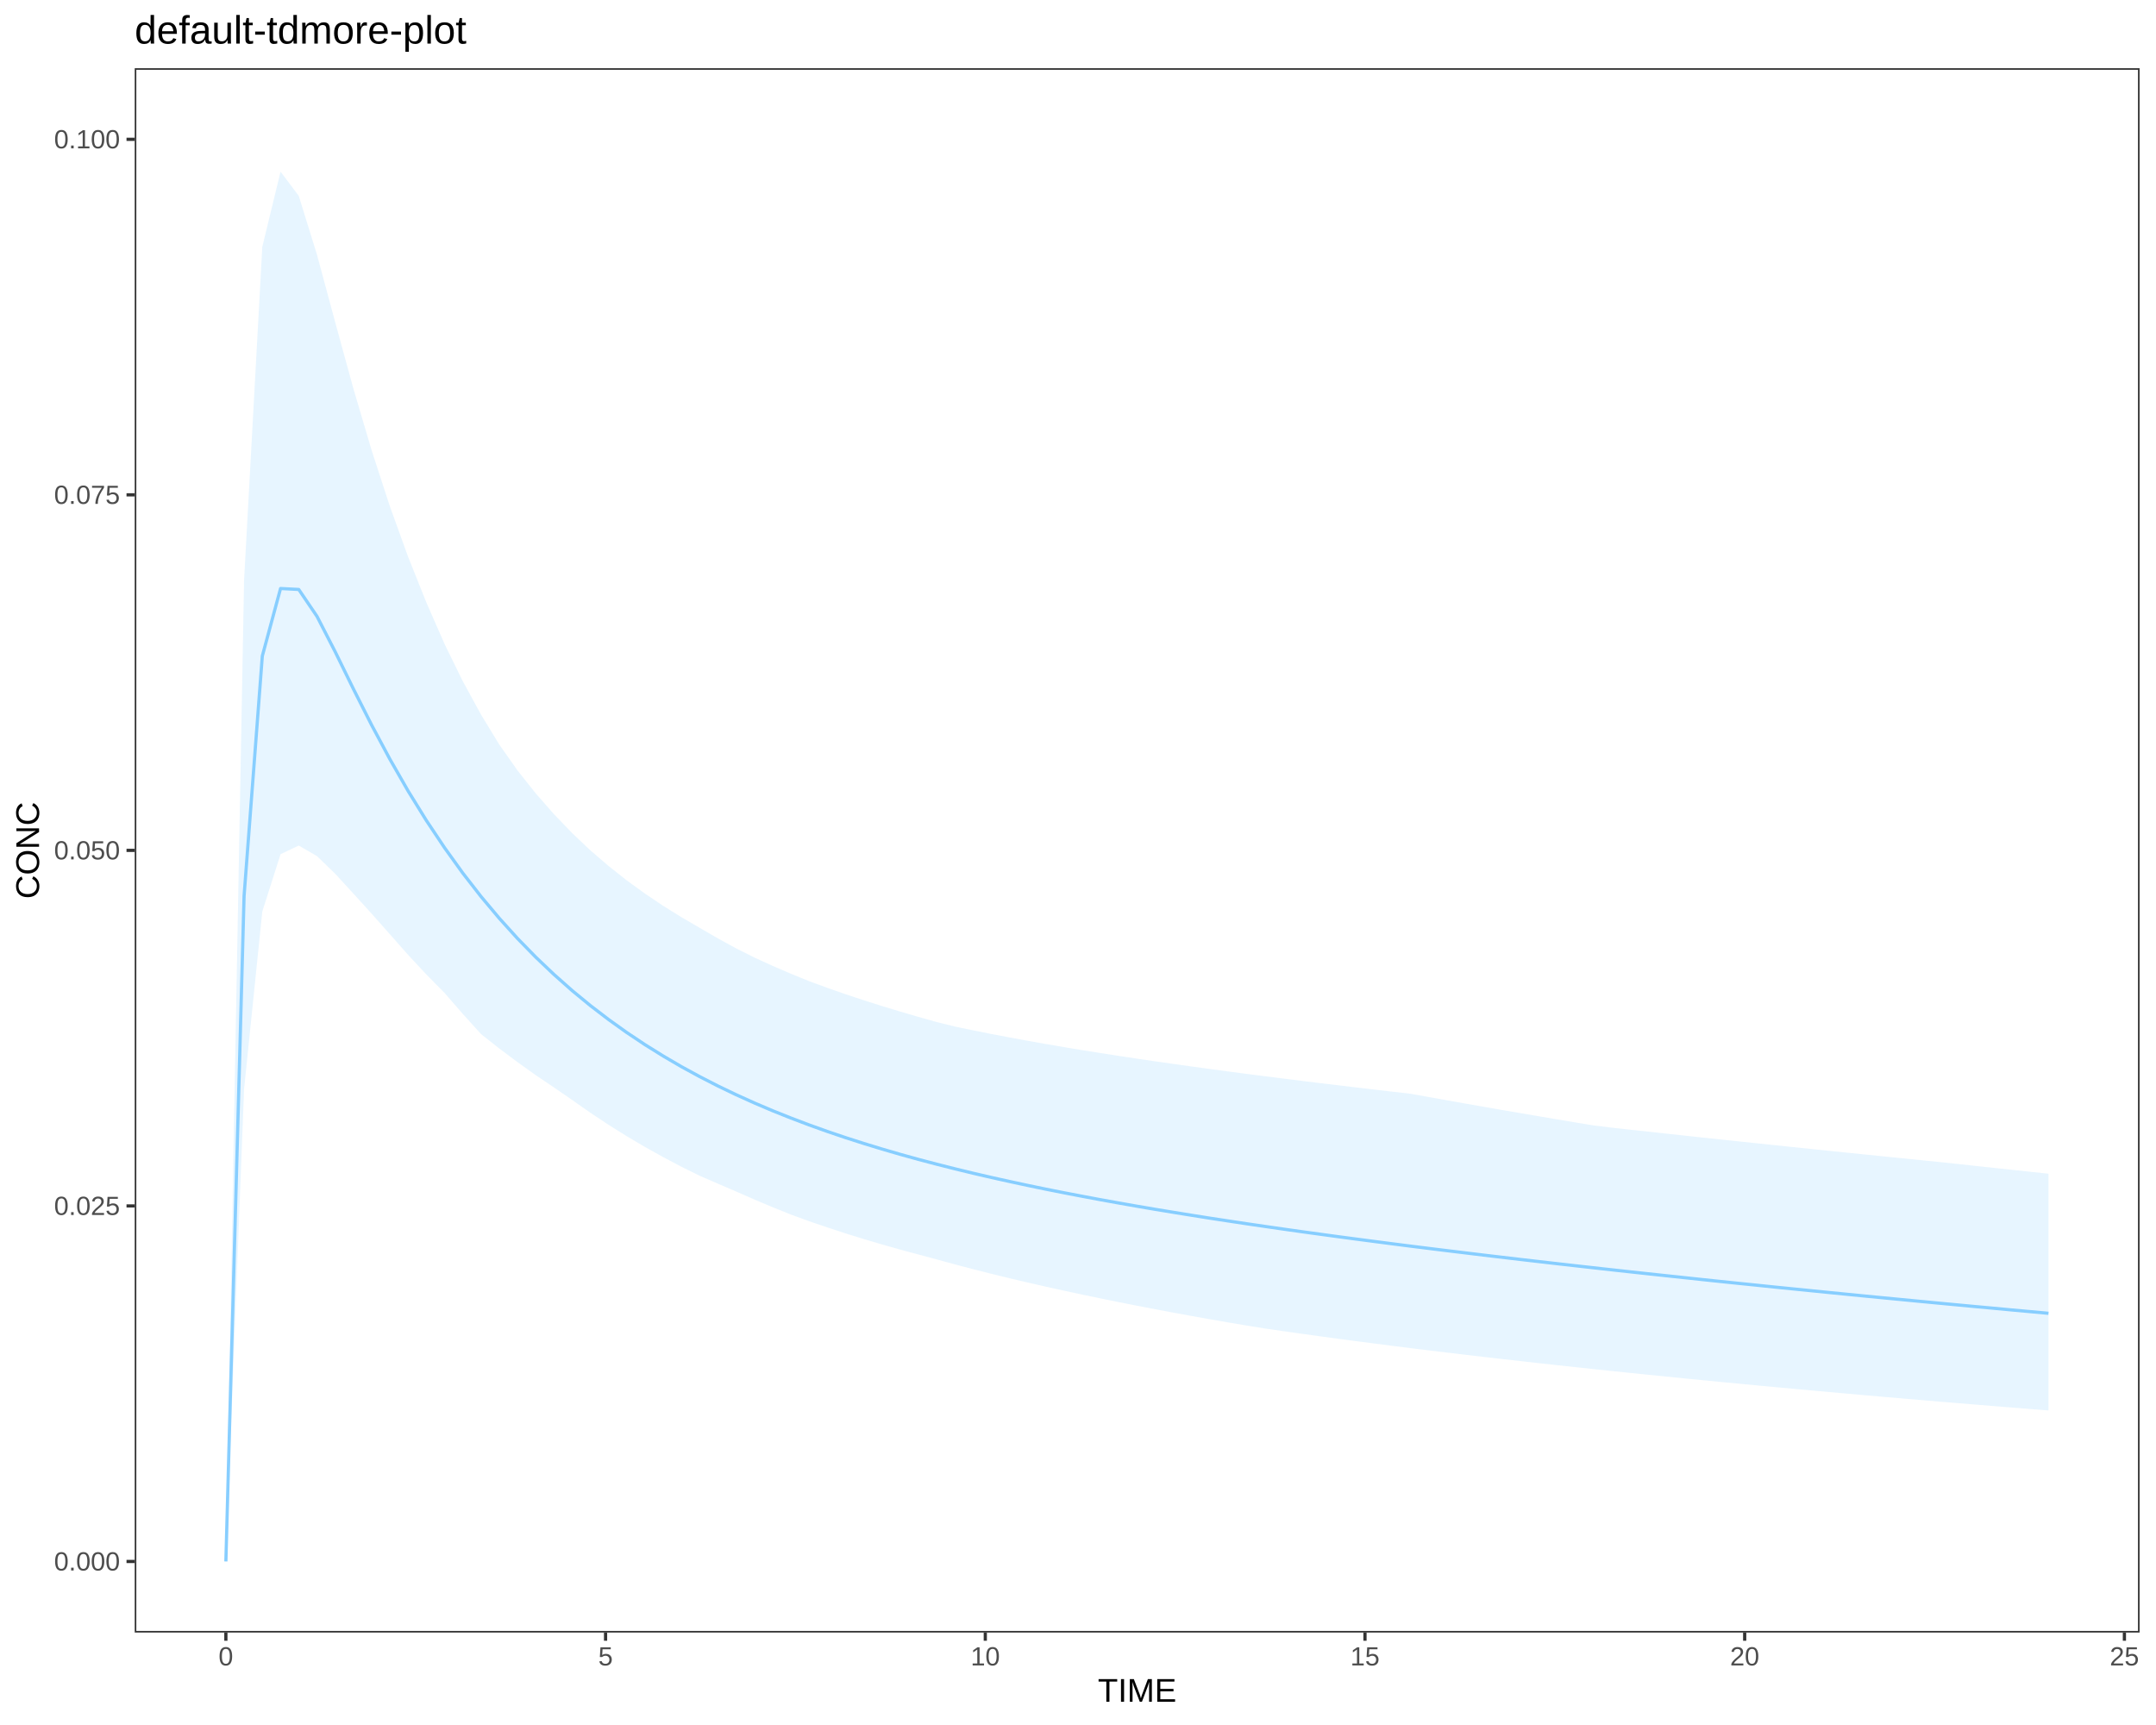
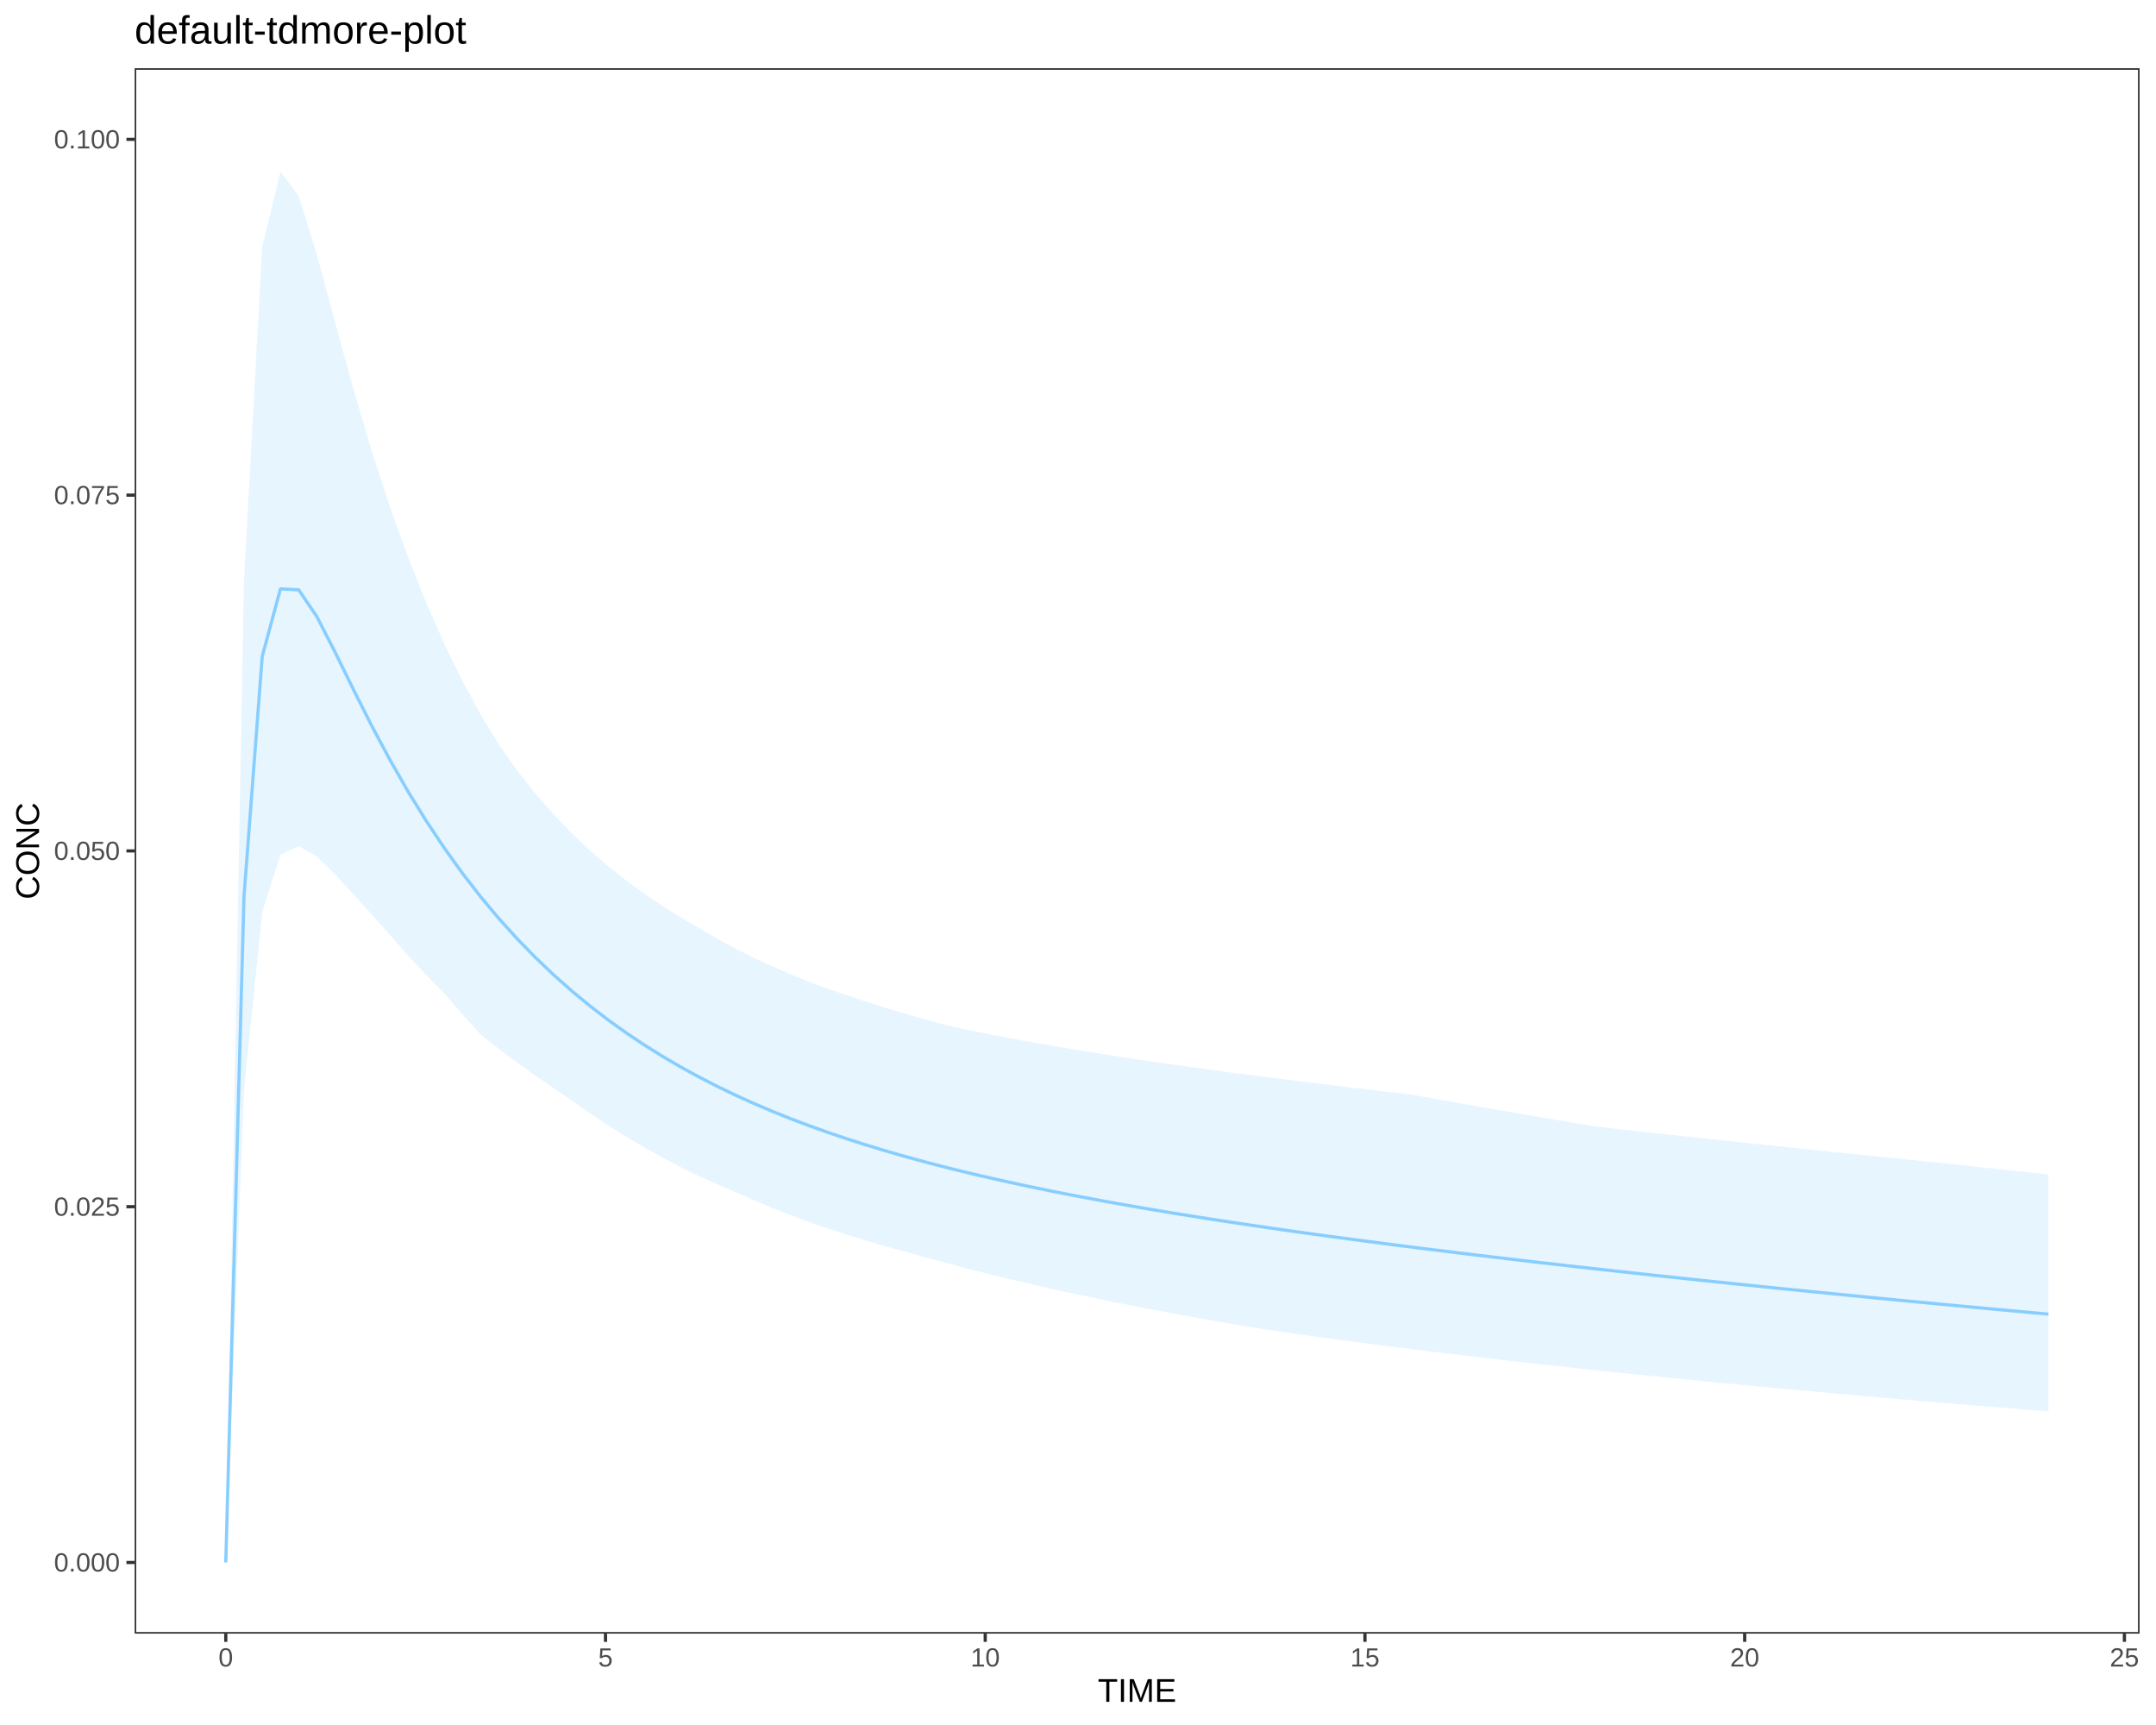
<svg xmlns="http://www.w3.org/2000/svg" viewBox="0 0 720.00 576.00">
  <defs>
    <style type="text/css">
    line, polyline, polygon, path, rect, circle {
      fill: none;
      stroke: #000000;
      stroke-linecap: round;
      stroke-linejoin: round;
      stroke-miterlimit: 10.00;
    }
  </style>
  </defs>
  <rect width="100%" height="100%" style="stroke: none; fill: #FFFFFF;" />
  <rect x="0.00" y="0.00" width="720.00" height="576.00" style="stroke-width: 1.07; stroke: #FFFFFF; fill: #FFFFFF;" />
  <defs>
-     <clipPath id="cpNDQuOTl8NzE0LjUyfDU0NS4xM3wyMi43Nw==">
-       <rect x="44.99" y="22.77" width="669.53" height="522.36" />
+     <clipPath id="cpNDQuOTZ8NzE0LjUyfDU0NS40OXwyMi43Nw==">
+       <rect x="44.96" y="22.77" width="669.56" height="522.72" />
    </clipPath>
  </defs>
-   <rect x="44.99" y="22.77" width="669.53" height="522.36" style="stroke-width: 1.07; stroke: none; fill: #FFFFFF;" clip-path="url(#cpNDQuOTl8NzE0LjUyfDU0NS4xM3wyMi43Nw==)" />
-   <polyline points="75.43,521.39 81.51,299.18 87.60,219.06 93.69,196.51 99.77,196.83 105.86,205.81 111.95,217.66 118.03,230.07 124.12,242.13 130.21,253.51 136.29,264.12 142.38,273.97 148.47,283.09 154.55,291.54 160.64,299.37 166.73,306.62 172.81,313.35 178.90,319.59 184.99,325.38 191.07,330.77 197.16,335.78 203.25,340.44 209.33,344.79 215.42,348.85 221.51,352.64 227.59,356.19 233.68,359.51 239.77,362.63 245.85,365.55 251.94,368.30 258.03,370.89 264.11,373.32 270.20,375.63 276.29,377.81 282.37,379.87 288.46,381.82 294.55,383.68 300.63,385.45 306.72,387.14 312.80,388.74 318.89,390.28 324.98,391.76 331.06,393.17 337.15,394.52 343.24,395.83 349.32,397.09 355.41,398.30 361.50,399.47 367.58,400.61 373.67,401.71 379.76,402.78 385.84,403.82 391.93,404.82 398.02,405.81 404.10,406.77 410.19,407.70 416.28,408.62 422.36,409.51 428.45,410.39 434.54,411.25 440.62,412.09 446.71,412.92 452.80,413.73 458.88,414.53 464.97,415.32 471.06,416.10 477.14,416.86 483.23,417.61 489.32,418.35 495.40,419.09 501.49,419.81 507.58,420.53 513.66,421.23 519.75,421.93 525.84,422.62 531.92,423.30 538.01,423.98 544.10,424.65 550.18,425.31 556.27,425.96 562.36,426.61 568.44,427.26 574.53,427.90 580.62,428.53 586.70,429.15 592.79,429.78 598.88,430.39 604.96,431.00 611.05,431.61 617.13,432.21 623.22,432.81 629.31,433.40 635.39,433.98 641.48,434.57 647.57,435.15 653.65,435.72 659.74,436.29 665.83,436.85 671.91,437.42 678.00,437.97 684.09,438.53 " style="stroke-width: 1.07; stroke: #87CEFF; stroke-linecap: butt;" clip-path="url(#cpNDQuOTl8NzE0LjUyfDU0NS4xM3wyMi43Nw==)" />
-   <polygon points="75.43,521.39 81.51,193.75 87.60,82.38 93.69,57.32 99.77,65.41 105.86,85.06 111.95,107.64 118.03,129.82 124.12,150.42 130.21,169.11 136.29,185.93 142.38,201.17 148.47,215.06 154.55,227.48 160.64,238.61 166.73,248.61 172.81,257.25 178.90,264.91 184.99,271.86 191.07,278.18 197.16,283.95 203.25,289.18 209.33,293.99 215.42,298.41 221.51,302.50 227.59,306.28 233.68,309.83 239.77,313.36 245.85,316.68 251.94,319.74 258.03,322.52 264.11,325.14 270.20,327.62 276.29,329.86 282.37,331.98 288.46,334.00 294.55,335.93 300.63,337.78 306.72,339.56 312.80,341.27 318.89,342.78 324.98,344.05 331.06,345.26 337.15,346.42 343.24,347.54 349.32,348.62 355.41,349.66 361.50,350.67 367.58,351.64 373.67,352.59 379.76,353.51 385.84,354.40 391.93,355.27 398.02,356.13 404.10,356.96 410.19,357.78 416.28,358.58 422.36,359.36 428.45,360.13 434.54,360.89 440.62,361.64 446.71,362.37 452.80,363.10 458.88,363.81 464.97,364.52 471.06,365.22 477.14,366.31 483.23,367.41 489.32,368.49 495.40,369.56 501.49,370.62 507.58,371.66 513.66,372.70 519.75,373.73 525.84,374.75 531.92,375.76 538.01,376.51 544.10,377.19 550.18,377.85 556.27,378.51 562.36,379.17 568.44,379.83 574.53,380.48 580.62,381.12 586.70,381.76 592.79,382.40 598.88,383.04 604.96,383.67 611.05,384.30 617.13,384.92 623.22,385.54 629.31,386.16 635.39,386.78 641.48,387.39 647.57,388.00 653.65,388.65 659.74,389.31 665.83,389.97 671.91,390.62 678.00,391.27 684.09,391.92 684.09,470.97 678.00,470.49 671.91,470.00 665.83,469.51 659.74,469.01 653.65,468.51 647.57,468.01 641.48,467.49 635.39,466.97 629.31,466.45 623.22,465.92 617.13,465.38 611.05,464.84 604.96,464.29 598.88,463.73 592.79,463.17 586.70,462.60 580.62,462.02 574.53,461.44 568.44,460.85 562.36,460.25 556.27,459.64 550.18,459.03 544.10,458.40 538.01,457.77 531.92,457.13 525.84,456.48 519.75,455.82 513.66,455.15 507.58,454.47 501.49,453.78 495.40,453.08 489.32,452.37 483.23,451.64 477.14,450.91 471.06,450.16 464.97,449.39 458.88,448.61 452.80,447.82 446.71,447.01 440.62,446.18 434.54,445.34 428.45,444.47 422.36,443.59 416.28,442.61 410.19,441.58 404.10,440.52 398.02,439.44 391.93,438.32 385.84,437.18 379.76,436.01 373.67,434.81 367.58,433.57 361.50,432.30 355.41,430.99 349.32,429.65 343.24,428.26 337.15,426.83 331.06,425.34 324.98,423.80 318.89,422.20 312.80,420.53 306.72,418.90 300.63,417.26 294.55,415.54 288.46,413.74 282.37,411.85 276.29,409.86 270.20,407.78 264.11,405.55 258.03,403.11 251.94,400.54 245.85,397.87 239.77,395.26 233.68,392.61 227.59,389.60 221.51,386.39 215.42,383.00 209.33,379.41 203.25,375.60 197.16,371.57 191.07,367.29 184.99,363.11 178.90,359.00 172.81,354.65 166.73,350.10 160.64,345.29 154.55,338.55 148.47,331.56 142.38,325.38 136.29,318.85 130.21,311.96 124.12,305.10 118.03,298.40 111.95,291.77 105.86,285.87 99.77,282.34 93.69,285.23 87.60,304.35 81.51,363.65 75.43,521.39 " style="stroke-width: 0.00; stroke: none; fill: #87CEFF; fill-opacity: 0.20;" clip-path="url(#cpNDQuOTl8NzE0LjUyfDU0NS4xM3wyMi43Nw==)" />
-   <polyline points="75.43,521.39 81.51,193.75 87.60,82.38 93.69,57.32 99.77,65.41 105.86,85.06 111.95,107.64 118.03,129.82 124.12,150.42 130.21,169.11 136.29,185.93 142.38,201.17 148.47,215.06 154.55,227.48 160.64,238.61 166.73,248.61 172.81,257.25 178.90,264.91 184.99,271.86 191.07,278.18 197.16,283.95 203.25,289.18 209.33,293.99 215.42,298.41 221.51,302.50 227.59,306.28 233.68,309.83 239.77,313.36 245.85,316.68 251.94,319.74 258.03,322.52 264.11,325.14 270.20,327.62 276.29,329.86 282.37,331.98 288.46,334.00 294.55,335.93 300.63,337.78 306.72,339.56 312.80,341.27 318.89,342.78 324.98,344.05 331.06,345.26 337.15,346.42 343.24,347.54 349.32,348.62 355.41,349.66 361.50,350.67 367.58,351.64 373.67,352.59 379.76,353.51 385.84,354.40 391.93,355.27 398.02,356.13 404.10,356.96 410.19,357.78 416.28,358.58 422.36,359.36 428.45,360.13 434.54,360.89 440.62,361.64 446.71,362.37 452.80,363.10 458.88,363.81 464.97,364.52 471.06,365.22 477.14,366.31 483.23,367.41 489.32,368.49 495.40,369.56 501.49,370.62 507.58,371.66 513.66,372.70 519.75,373.73 525.84,374.75 531.92,375.76 538.01,376.51 544.10,377.19 550.18,377.85 556.27,378.51 562.36,379.17 568.44,379.83 574.53,380.48 580.62,381.12 586.70,381.76 592.79,382.40 598.88,383.04 604.96,383.67 611.05,384.30 617.13,384.92 623.22,385.54 629.31,386.16 635.39,386.78 641.48,387.39 647.57,388.00 653.65,388.65 659.74,389.31 665.83,389.97 671.91,390.62 678.00,391.27 684.09,391.92 " style="stroke-width: 1.07; stroke: none;" clip-path="url(#cpNDQuOTl8NzE0LjUyfDU0NS4xM3wyMi43Nw==)" />
-   <polyline points="684.09,470.97 678.00,470.49 671.91,470.00 665.83,469.51 659.74,469.01 653.65,468.51 647.57,468.01 641.48,467.49 635.39,466.97 629.31,466.45 623.22,465.92 617.13,465.38 611.05,464.84 604.96,464.29 598.88,463.73 592.79,463.17 586.70,462.60 580.62,462.02 574.53,461.44 568.44,460.85 562.36,460.25 556.27,459.64 550.18,459.03 544.10,458.40 538.01,457.77 531.92,457.13 525.84,456.48 519.75,455.82 513.66,455.15 507.58,454.47 501.49,453.78 495.40,453.08 489.32,452.37 483.23,451.64 477.14,450.91 471.06,450.16 464.97,449.39 458.88,448.61 452.80,447.82 446.71,447.01 440.62,446.18 434.54,445.34 428.45,444.47 422.36,443.59 416.28,442.61 410.19,441.58 404.10,440.52 398.02,439.44 391.93,438.32 385.84,437.18 379.76,436.01 373.67,434.81 367.58,433.57 361.50,432.30 355.41,430.99 349.32,429.65 343.24,428.26 337.15,426.83 331.06,425.34 324.98,423.80 318.89,422.20 312.80,420.53 306.72,418.90 300.63,417.26 294.55,415.54 288.46,413.74 282.37,411.85 276.29,409.86 270.20,407.78 264.11,405.55 258.03,403.11 251.94,400.54 245.85,397.87 239.77,395.26 233.68,392.61 227.59,389.60 221.51,386.39 215.42,383.00 209.33,379.41 203.25,375.60 197.16,371.57 191.07,367.29 184.99,363.11 178.90,359.00 172.81,354.65 166.73,350.10 160.64,345.29 154.55,338.55 148.47,331.56 142.38,325.38 136.29,318.85 130.21,311.96 124.12,305.10 118.03,298.40 111.95,291.77 105.86,285.87 99.77,282.34 93.69,285.23 87.60,304.35 81.51,363.65 75.43,521.39 " style="stroke-width: 1.07; stroke: none;" clip-path="url(#cpNDQuOTl8NzE0LjUyfDU0NS4xM3wyMi43Nw==)" />
-   <rect x="44.99" y="22.77" width="669.53" height="522.36" style="stroke-width: 1.07; stroke: #333333;" clip-path="url(#cpNDQuOTl8NzE0LjUyfDU0NS4xM3wyMi43Nw==)" />
+   <rect x="44.96" y="22.77" width="669.56" height="522.72" style="stroke-width: 1.07; stroke: none; fill: #FFFFFF;" clip-path="url(#cpNDQuOTZ8NzE0LjUyfDU0NS40OXwyMi43Nw==)" />
+   <polyline points="75.40,521.73 81.48,299.37 87.57,219.19 93.66,196.63 99.75,196.95 105.83,205.93 111.92,217.80 118.01,230.21 124.09,242.28 130.18,253.66 136.27,264.28 142.35,274.14 148.44,283.27 154.53,291.73 160.61,299.56 166.70,306.82 172.79,313.55 178.87,319.79 184.96,325.59 191.05,330.98 197.14,335.99 203.22,340.66 209.31,345.01 215.40,349.08 221.48,352.87 227.57,356.42 233.66,359.74 239.74,362.86 245.83,365.79 251.92,368.54 258.00,371.12 264.09,373.57 270.18,375.87 276.26,378.05 282.35,380.11 288.44,382.07 294.53,383.93 300.61,385.70 306.70,387.39 312.79,389.00 318.87,390.54 324.96,392.01 331.05,393.42 337.13,394.78 343.22,396.09 349.31,397.35 355.39,398.56 361.48,399.73 367.57,400.87 373.65,401.97 379.74,403.04 385.83,404.08 391.92,405.09 398.00,406.07 404.09,407.03 410.18,407.97 416.26,408.88 422.35,409.78 428.44,410.66 434.52,411.52 440.61,412.36 446.70,413.19 452.78,414.00 458.87,414.80 464.96,415.59 471.05,416.37 477.13,417.13 483.22,417.88 489.31,418.63 495.39,419.36 501.48,420.08 507.57,420.80 513.65,421.51 519.74,422.20 525.83,422.90 531.91,423.58 538.00,424.25 544.09,424.92 550.17,425.59 556.26,426.24 562.35,426.89 568.44,427.54 574.52,428.17 580.61,428.81 586.70,429.43 592.78,430.06 598.87,430.67 604.96,431.28 611.04,431.89 617.13,432.49 623.22,433.09 629.30,433.68 635.39,434.27 641.48,434.85 647.56,435.43 653.65,436.00 659.74,436.57 665.83,437.14 671.91,437.70 678.00,438.26 684.09,438.81 " style="stroke-width: 1.07; stroke: #87CEFF; stroke-linecap: butt;" clip-path="url(#cpNDQuOTZ8NzE0LjUyfDU0NS40OXwyMi43Nw==)" />
+   <polygon points="75.40,521.73 81.48,193.87 87.57,82.42 93.66,57.34 99.75,65.44 105.83,85.10 111.92,107.70 118.01,129.89 124.09,150.50 130.18,169.21 136.27,186.04 142.35,201.30 148.44,215.19 154.53,227.62 160.61,238.76 166.70,248.77 172.79,257.41 178.87,265.07 184.96,272.03 191.05,278.36 197.14,284.13 203.22,289.37 209.31,294.17 215.40,298.60 221.48,302.69 227.57,306.48 233.66,310.03 239.74,313.56 245.83,316.88 251.92,319.94 258.00,322.72 264.09,325.35 270.18,327.83 276.26,330.07 282.35,332.19 288.44,334.21 294.53,336.14 300.61,338.00 306.70,339.77 312.79,341.49 318.87,343.00 324.96,344.27 331.05,345.48 337.13,346.65 343.22,347.77 349.31,348.84 355.39,349.89 361.48,350.89 367.57,351.87 373.65,352.81 379.74,353.73 385.83,354.63 391.92,355.50 398.00,356.36 404.09,357.19 410.18,358.01 416.26,358.81 422.35,359.59 428.44,360.36 434.52,361.12 440.61,361.87 446.70,362.61 452.78,363.33 458.87,364.05 464.96,364.76 471.05,365.46 477.13,366.54 483.22,367.65 489.31,368.73 495.39,369.80 501.48,370.85 507.57,371.90 513.65,372.94 519.74,373.97 525.83,374.99 531.91,376.00 538.00,376.76 544.09,377.43 550.17,378.10 556.26,378.76 562.35,379.42 568.44,380.07 574.52,380.72 580.61,381.37 586.70,382.01 592.78,382.65 598.87,383.29 604.96,383.92 611.04,384.55 617.13,385.17 623.22,385.79 629.30,386.41 635.39,387.03 641.48,387.64 647.56,388.25 653.65,388.91 659.74,389.57 665.83,390.22 671.91,390.88 678.00,391.53 684.09,392.17 684.09,471.28 678.00,470.80 671.91,470.31 665.83,469.82 659.74,469.32 653.65,468.82 647.56,468.31 641.48,467.80 635.39,467.28 629.30,466.75 623.22,466.22 617.13,465.68 611.04,465.14 604.96,464.59 598.87,464.03 592.78,463.47 586.70,462.90 580.61,462.32 574.52,461.74 568.44,461.15 562.35,460.55 556.26,459.94 550.17,459.33 544.09,458.70 538.00,458.07 531.91,457.43 525.83,456.78 519.74,456.12 513.65,455.45 507.57,454.77 501.48,454.08 495.39,453.38 489.31,452.66 483.22,451.94 477.13,451.20 471.05,450.45 464.96,449.68 458.87,448.91 452.78,448.11 446.70,447.30 440.61,446.47 434.52,445.63 428.44,444.76 422.35,443.88 416.26,442.90 410.18,441.87 404.09,440.81 398.00,439.72 391.92,438.61 385.83,437.47 379.74,436.30 373.65,435.09 367.57,433.85 361.48,432.58 355.39,431.27 349.31,429.93 343.22,428.54 337.13,427.11 331.05,425.62 324.96,424.08 318.87,422.48 312.79,420.81 306.70,419.17 300.61,417.53 294.53,415.81 288.44,414.01 282.35,412.12 276.26,410.13 270.18,408.04 264.09,405.81 258.00,403.37 251.92,400.80 245.83,398.13 239.74,395.52 233.66,392.86 227.57,389.86 221.48,386.64 215.40,383.24 209.31,379.65 203.22,375.85 197.14,371.81 191.05,367.53 184.96,363.35 178.87,359.23 172.79,354.87 166.70,350.33 160.61,345.51 154.53,338.77 148.44,331.77 142.35,325.59 136.27,319.06 130.18,312.16 124.09,305.30 118.01,298.59 111.92,291.96 105.83,286.05 99.75,282.52 93.66,285.41 87.57,304.54 81.48,363.89 75.40,521.73 " style="stroke-width: 0.00; stroke: none; fill: #87CEFF; fill-opacity: 0.20;" clip-path="url(#cpNDQuOTZ8NzE0LjUyfDU0NS40OXwyMi43Nw==)" />
+   <polyline points="75.40,521.73 81.48,193.87 87.57,82.42 93.66,57.34 99.75,65.44 105.83,85.10 111.92,107.70 118.01,129.89 124.09,150.50 130.18,169.21 136.27,186.04 142.35,201.30 148.44,215.19 154.53,227.62 160.61,238.76 166.70,248.77 172.79,257.41 178.87,265.07 184.96,272.03 191.05,278.36 197.14,284.13 203.22,289.37 209.31,294.17 215.40,298.60 221.48,302.69 227.57,306.48 233.66,310.03 239.74,313.56 245.83,316.88 251.92,319.94 258.00,322.72 264.09,325.35 270.18,327.83 276.26,330.07 282.35,332.19 288.44,334.21 294.53,336.14 300.61,338.00 306.70,339.77 312.79,341.49 318.87,343.00 324.96,344.27 331.05,345.48 337.13,346.65 343.22,347.77 349.31,348.84 355.39,349.89 361.48,350.89 367.57,351.87 373.65,352.81 379.74,353.73 385.83,354.63 391.92,355.50 398.00,356.36 404.09,357.19 410.18,358.01 416.26,358.81 422.35,359.59 428.44,360.36 434.52,361.12 440.61,361.87 446.70,362.61 452.78,363.33 458.87,364.05 464.96,364.76 471.05,365.46 477.13,366.54 483.22,367.65 489.31,368.73 495.39,369.80 501.48,370.85 507.57,371.90 513.65,372.94 519.74,373.97 525.83,374.99 531.91,376.00 538.00,376.76 544.09,377.43 550.17,378.10 556.26,378.76 562.35,379.42 568.44,380.07 574.52,380.72 580.61,381.37 586.70,382.01 592.78,382.65 598.87,383.29 604.96,383.92 611.04,384.55 617.13,385.17 623.22,385.79 629.30,386.41 635.39,387.03 641.48,387.64 647.56,388.25 653.65,388.91 659.74,389.57 665.83,390.22 671.91,390.88 678.00,391.53 684.09,392.17 " style="stroke-width: 1.07; stroke: none;" clip-path="url(#cpNDQuOTZ8NzE0LjUyfDU0NS40OXwyMi43Nw==)" />
+   <polyline points="684.09,471.28 678.00,470.80 671.91,470.31 665.83,469.82 659.74,469.32 653.65,468.82 647.56,468.31 641.48,467.80 635.39,467.28 629.30,466.75 623.22,466.22 617.13,465.68 611.04,465.14 604.96,464.59 598.87,464.03 592.78,463.47 586.70,462.90 580.61,462.32 574.52,461.74 568.44,461.15 562.35,460.55 556.26,459.94 550.17,459.33 544.09,458.70 538.00,458.07 531.91,457.43 525.83,456.78 519.74,456.12 513.65,455.45 507.57,454.77 501.48,454.08 495.39,453.38 489.31,452.66 483.22,451.94 477.13,451.20 471.05,450.45 464.96,449.68 458.87,448.91 452.78,448.11 446.70,447.30 440.61,446.47 434.52,445.63 428.44,444.76 422.35,443.88 416.26,442.90 410.18,441.87 404.09,440.81 398.00,439.72 391.92,438.61 385.83,437.47 379.74,436.30 373.65,435.09 367.57,433.85 361.48,432.58 355.39,431.27 349.31,429.93 343.22,428.54 337.13,427.11 331.05,425.62 324.96,424.08 318.87,422.48 312.79,420.81 306.70,419.17 300.61,417.53 294.53,415.81 288.44,414.01 282.35,412.12 276.26,410.13 270.18,408.04 264.09,405.81 258.00,403.37 251.92,400.80 245.83,398.13 239.74,395.52 233.66,392.86 227.57,389.86 221.48,386.64 215.40,383.24 209.31,379.65 203.22,375.85 197.14,371.81 191.05,367.53 184.96,363.35 178.87,359.23 172.79,354.87 166.70,350.33 160.61,345.51 154.53,338.77 148.44,331.77 142.35,325.59 136.27,319.06 130.18,312.16 124.09,305.30 118.01,298.59 111.92,291.96 105.83,286.05 99.75,282.52 93.66,285.41 87.57,304.54 81.48,363.89 75.40,521.73 " style="stroke-width: 1.07; stroke: none;" clip-path="url(#cpNDQuOTZ8NzE0LjUyfDU0NS40OXwyMi43Nw==)" />
+   <rect x="44.96" y="22.77" width="669.56" height="522.72" style="stroke-width: 1.07; stroke: #333333;" clip-path="url(#cpNDQuOTZ8NzE0LjUyfDU0NS40OXwyMi43Nw==)" />
  <defs>
    <clipPath id="cpMC4wMHw3MjAuMDB8NTc2LjAwfDAuMDA=">
      <rect x="0.00" y="0.00" width="720.00" height="576.00" />
    </clipPath>
  </defs>
  <g clip-path="url(#cpMC4wMHw3MjAuMDB8NTc2LjAwfDAuMDA=)">
-     <text x="18.06" y="524.41" style="font-size: 8.80px; fill: #4D4D4D; font-family: Liberation Sans;" textLength="22.00px" lengthAdjust="spacingAndGlyphs">0.000</text>
+     <text x="18.03" y="524.75" style="font-size: 8.80px; fill: #4D4D4D; font-family: Liberation Sans;" textLength="22.00px" lengthAdjust="spacingAndGlyphs">0.000</text>
  </g>
  <g clip-path="url(#cpMC4wMHw3MjAuMDB8NTc2LjAwfDAuMDA=)">
-     <text x="18.06" y="405.69" style="font-size: 8.80px; fill: #4D4D4D; font-family: Liberation Sans;" textLength="22.00px" lengthAdjust="spacingAndGlyphs">0.025</text>
+     <text x="18.03" y="405.95" style="font-size: 8.80px; fill: #4D4D4D; font-family: Liberation Sans;" textLength="22.00px" lengthAdjust="spacingAndGlyphs">0.025</text>
  </g>
  <g clip-path="url(#cpMC4wMHw3MjAuMDB8NTc2LjAwfDAuMDA=)">
-     <text x="18.06" y="286.97" style="font-size: 8.80px; fill: #4D4D4D; font-family: Liberation Sans;" textLength="22.00px" lengthAdjust="spacingAndGlyphs">0.050</text>
+     <text x="18.03" y="287.15" style="font-size: 8.80px; fill: #4D4D4D; font-family: Liberation Sans;" textLength="22.00px" lengthAdjust="spacingAndGlyphs">0.050</text>
  </g>
  <g clip-path="url(#cpMC4wMHw3MjAuMDB8NTc2LjAwfDAuMDA=)">
-     <text x="18.06" y="168.26" style="font-size: 8.80px; fill: #4D4D4D; font-family: Liberation Sans;" textLength="22.00px" lengthAdjust="spacingAndGlyphs">0.075</text>
+     <text x="18.03" y="168.35" style="font-size: 8.80px; fill: #4D4D4D; font-family: Liberation Sans;" textLength="22.00px" lengthAdjust="spacingAndGlyphs">0.075</text>
  </g>
  <g clip-path="url(#cpMC4wMHw3MjAuMDB8NTc2LjAwfDAuMDA=)">
-     <text x="18.06" y="49.54" style="font-size: 8.80px; fill: #4D4D4D; font-family: Liberation Sans;" textLength="22.00px" lengthAdjust="spacingAndGlyphs">0.100</text>
+     <text x="18.03" y="49.55" style="font-size: 8.80px; fill: #4D4D4D; font-family: Liberation Sans;" textLength="22.00px" lengthAdjust="spacingAndGlyphs">0.100</text>
  </g>
-   <polyline points="42.25,521.39 44.99,521.39 " style="stroke-width: 1.07; stroke: #333333; stroke-linecap: butt;" clip-path="url(#cpMC4wMHw3MjAuMDB8NTc2LjAwfDAuMDA=)" />
-   <polyline points="42.25,402.67 44.99,402.67 " style="stroke-width: 1.07; stroke: #333333; stroke-linecap: butt;" clip-path="url(#cpMC4wMHw3MjAuMDB8NTc2LjAwfDAuMDA=)" />
-   <polyline points="42.25,283.95 44.99,283.95 " style="stroke-width: 1.07; stroke: #333333; stroke-linecap: butt;" clip-path="url(#cpMC4wMHw3MjAuMDB8NTc2LjAwfDAuMDA=)" />
-   <polyline points="42.25,165.23 44.99,165.23 " style="stroke-width: 1.07; stroke: #333333; stroke-linecap: butt;" clip-path="url(#cpMC4wMHw3MjAuMDB8NTc2LjAwfDAuMDA=)" />
-   <polyline points="42.25,46.52 44.99,46.52 " style="stroke-width: 1.07; stroke: #333333; stroke-linecap: butt;" clip-path="url(#cpMC4wMHw3MjAuMDB8NTc2LjAwfDAuMDA=)" />
-   <polyline points="75.43,547.87 75.43,545.13 " style="stroke-width: 1.07; stroke: #333333; stroke-linecap: butt;" clip-path="url(#cpMC4wMHw3MjAuMDB8NTc2LjAwfDAuMDA=)" />
-   <polyline points="202.23,547.87 202.23,545.13 " style="stroke-width: 1.07; stroke: #333333; stroke-linecap: butt;" clip-path="url(#cpMC4wMHw3MjAuMDB8NTc2LjAwfDAuMDA=)" />
-   <polyline points="329.04,547.87 329.04,545.13 " style="stroke-width: 1.07; stroke: #333333; stroke-linecap: butt;" clip-path="url(#cpMC4wMHw3MjAuMDB8NTc2LjAwfDAuMDA=)" />
-   <polyline points="455.84,547.87 455.84,545.13 " style="stroke-width: 1.07; stroke: #333333; stroke-linecap: butt;" clip-path="url(#cpMC4wMHw3MjAuMDB8NTc2LjAwfDAuMDA=)" />
-   <polyline points="582.64,547.87 582.64,545.13 " style="stroke-width: 1.07; stroke: #333333; stroke-linecap: butt;" clip-path="url(#cpMC4wMHw3MjAuMDB8NTc2LjAwfDAuMDA=)" />
-   <polyline points="709.45,547.87 709.45,545.13 " style="stroke-width: 1.07; stroke: #333333; stroke-linecap: butt;" clip-path="url(#cpMC4wMHw3MjAuMDB8NTc2LjAwfDAuMDA=)" />
+   <polyline points="42.22,521.73 44.96,521.73 " style="stroke-width: 1.07; stroke: #333333; stroke-linecap: butt;" clip-path="url(#cpMC4wMHw3MjAuMDB8NTc2LjAwfDAuMDA=)" />
+   <polyline points="42.22,402.93 44.96,402.93 " style="stroke-width: 1.07; stroke: #333333; stroke-linecap: butt;" clip-path="url(#cpMC4wMHw3MjAuMDB8NTc2LjAwfDAuMDA=)" />
+   <polyline points="42.22,284.13 44.96,284.13 " style="stroke-width: 1.07; stroke: #333333; stroke-linecap: butt;" clip-path="url(#cpMC4wMHw3MjAuMDB8NTc2LjAwfDAuMDA=)" />
+   <polyline points="42.22,165.33 44.96,165.33 " style="stroke-width: 1.07; stroke: #333333; stroke-linecap: butt;" clip-path="url(#cpMC4wMHw3MjAuMDB8NTc2LjAwfDAuMDA=)" />
+   <polyline points="42.22,46.53 44.96,46.53 " style="stroke-width: 1.07; stroke: #333333; stroke-linecap: butt;" clip-path="url(#cpMC4wMHw3MjAuMDB8NTc2LjAwfDAuMDA=)" />
+   <polyline points="75.40,548.23 75.40,545.49 " style="stroke-width: 1.07; stroke: #333333; stroke-linecap: butt;" clip-path="url(#cpMC4wMHw3MjAuMDB8NTc2LjAwfDAuMDA=)" />
+   <polyline points="202.21,548.23 202.21,545.49 " style="stroke-width: 1.07; stroke: #333333; stroke-linecap: butt;" clip-path="url(#cpMC4wMHw3MjAuMDB8NTc2LjAwfDAuMDA=)" />
+   <polyline points="329.02,548.23 329.02,545.49 " style="stroke-width: 1.07; stroke: #333333; stroke-linecap: butt;" clip-path="url(#cpMC4wMHw3MjAuMDB8NTc2LjAwfDAuMDA=)" />
+   <polyline points="455.83,548.23 455.83,545.49 " style="stroke-width: 1.07; stroke: #333333; stroke-linecap: butt;" clip-path="url(#cpMC4wMHw3MjAuMDB8NTc2LjAwfDAuMDA=)" />
+   <polyline points="582.64,548.23 582.64,545.49 " style="stroke-width: 1.07; stroke: #333333; stroke-linecap: butt;" clip-path="url(#cpMC4wMHw3MjAuMDB8NTc2LjAwfDAuMDA=)" />
+   <polyline points="709.45,548.23 709.45,545.49 " style="stroke-width: 1.07; stroke: #333333; stroke-linecap: butt;" clip-path="url(#cpMC4wMHw3MjAuMDB8NTc2LjAwfDAuMDA=)" />
  <g clip-path="url(#cpMC4wMHw3MjAuMDB8NTc2LjAwfDAuMDA=)">
-     <text x="72.98" y="556.11" style="font-size: 8.80px; fill: #4D4D4D; font-family: Liberation Sans;" textLength="4.89px" lengthAdjust="spacingAndGlyphs">0</text>
+     <text x="72.95" y="556.47" style="font-size: 8.80px; fill: #4D4D4D; font-family: Liberation Sans;" textLength="4.89px" lengthAdjust="spacingAndGlyphs">0</text>
  </g>
  <g clip-path="url(#cpMC4wMHw3MjAuMDB8NTc2LjAwfDAuMDA=)">
-     <text x="199.79" y="556.11" style="font-size: 8.80px; fill: #4D4D4D; font-family: Liberation Sans;" textLength="4.89px" lengthAdjust="spacingAndGlyphs">5</text>
+     <text x="199.76" y="556.47" style="font-size: 8.80px; fill: #4D4D4D; font-family: Liberation Sans;" textLength="4.89px" lengthAdjust="spacingAndGlyphs">5</text>
  </g>
  <g clip-path="url(#cpMC4wMHw3MjAuMDB8NTc2LjAwfDAuMDA=)">
-     <text x="324.15" y="556.11" style="font-size: 8.80px; fill: #4D4D4D; font-family: Liberation Sans;" textLength="9.78px" lengthAdjust="spacingAndGlyphs">10</text>
+     <text x="324.13" y="556.47" style="font-size: 8.80px; fill: #4D4D4D; font-family: Liberation Sans;" textLength="9.78px" lengthAdjust="spacingAndGlyphs">10</text>
  </g>
  <g clip-path="url(#cpMC4wMHw3MjAuMDB8NTc2LjAwfDAuMDA=)">
-     <text x="450.95" y="556.11" style="font-size: 8.80px; fill: #4D4D4D; font-family: Liberation Sans;" textLength="9.78px" lengthAdjust="spacingAndGlyphs">15</text>
+     <text x="450.94" y="556.47" style="font-size: 8.80px; fill: #4D4D4D; font-family: Liberation Sans;" textLength="9.78px" lengthAdjust="spacingAndGlyphs">15</text>
  </g>
  <g clip-path="url(#cpMC4wMHw3MjAuMDB8NTc2LjAwfDAuMDA=)">
-     <text x="577.75" y="556.11" style="font-size: 8.80px; fill: #4D4D4D; font-family: Liberation Sans;" textLength="9.78px" lengthAdjust="spacingAndGlyphs">20</text>
+     <text x="577.75" y="556.47" style="font-size: 8.80px; fill: #4D4D4D; font-family: Liberation Sans;" textLength="9.78px" lengthAdjust="spacingAndGlyphs">20</text>
  </g>
  <g clip-path="url(#cpMC4wMHw3MjAuMDB8NTc2LjAwfDAuMDA=)">
-     <text x="704.56" y="556.11" style="font-size: 8.80px; fill: #4D4D4D; font-family: Liberation Sans;" textLength="9.78px" lengthAdjust="spacingAndGlyphs">25</text>
+     <text x="704.56" y="556.47" style="font-size: 8.80px; fill: #4D4D4D; font-family: Liberation Sans;" textLength="9.78px" lengthAdjust="spacingAndGlyphs">25</text>
  </g>
  <g clip-path="url(#cpMC4wMHw3MjAuMDB8NTc2LjAwfDAuMDA=)">
-     <text x="366.62" y="568.24" style="font-size: 11.00px; font-family: Liberation Sans;" textLength="26.28px" lengthAdjust="spacingAndGlyphs">TIME</text>
+     <text x="366.60" y="568.27" style="font-size: 11.00px; font-family: Liberation Sans;" textLength="26.28px" lengthAdjust="spacingAndGlyphs">TIME</text>
  </g>
  <g clip-path="url(#cpMC4wMHw3MjAuMDB8NTc2LjAwfDAuMDA=)">
-     <text transform="translate(13.04,300.14) rotate(-90)" style="font-size: 11.00px; font-family: Liberation Sans;" textLength="32.38px" lengthAdjust="spacingAndGlyphs">CONC</text>
+     <text transform="translate(13.04,300.32) rotate(-90)" style="font-size: 11.00px; font-family: Liberation Sans;" textLength="32.38px" lengthAdjust="spacingAndGlyphs">CONC</text>
  </g>
  <g clip-path="url(#cpMC4wMHw3MjAuMDB8NTc2LjAwfDAuMDA=)">
-     <text x="44.99" y="14.56" style="font-size: 13.20px; font-family: Liberation Sans;" textLength="110.61px" lengthAdjust="spacingAndGlyphs">default-tdmore-plot</text>
+     <text x="44.96" y="14.56" style="font-size: 13.20px; font-family: Liberation Sans;" textLength="110.61px" lengthAdjust="spacingAndGlyphs">default-tdmore-plot</text>
  </g>
</svg>
